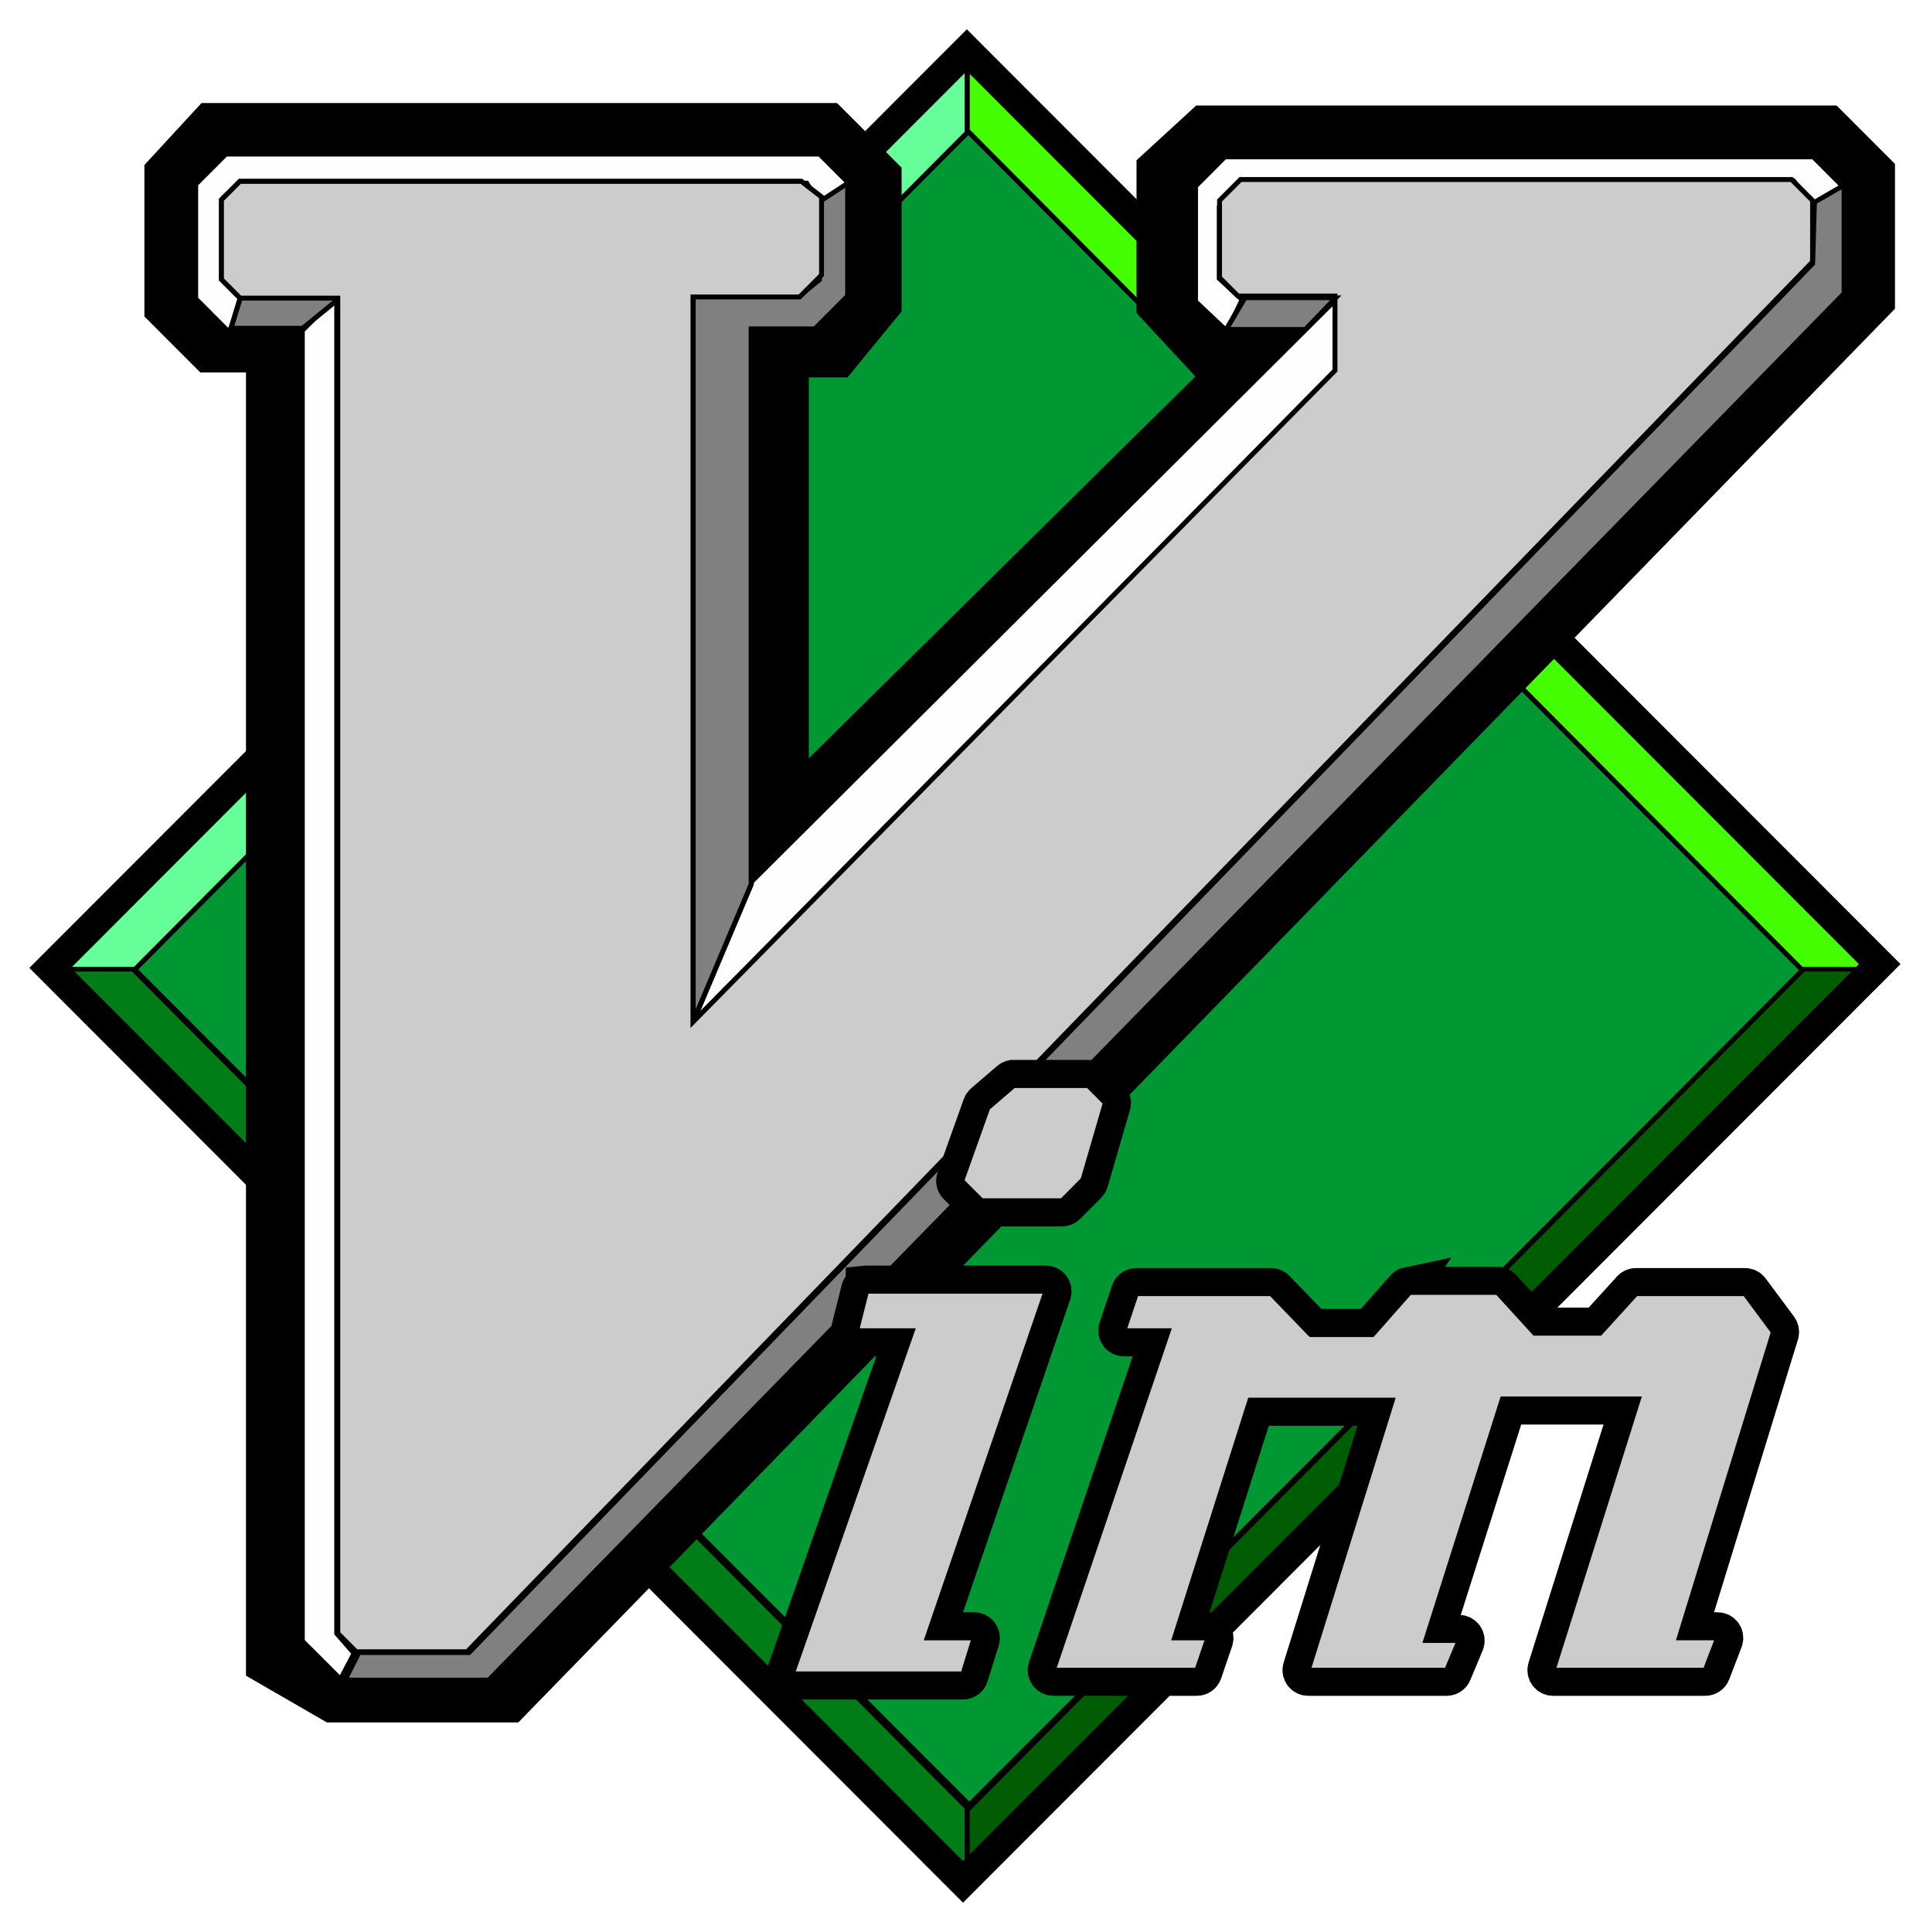
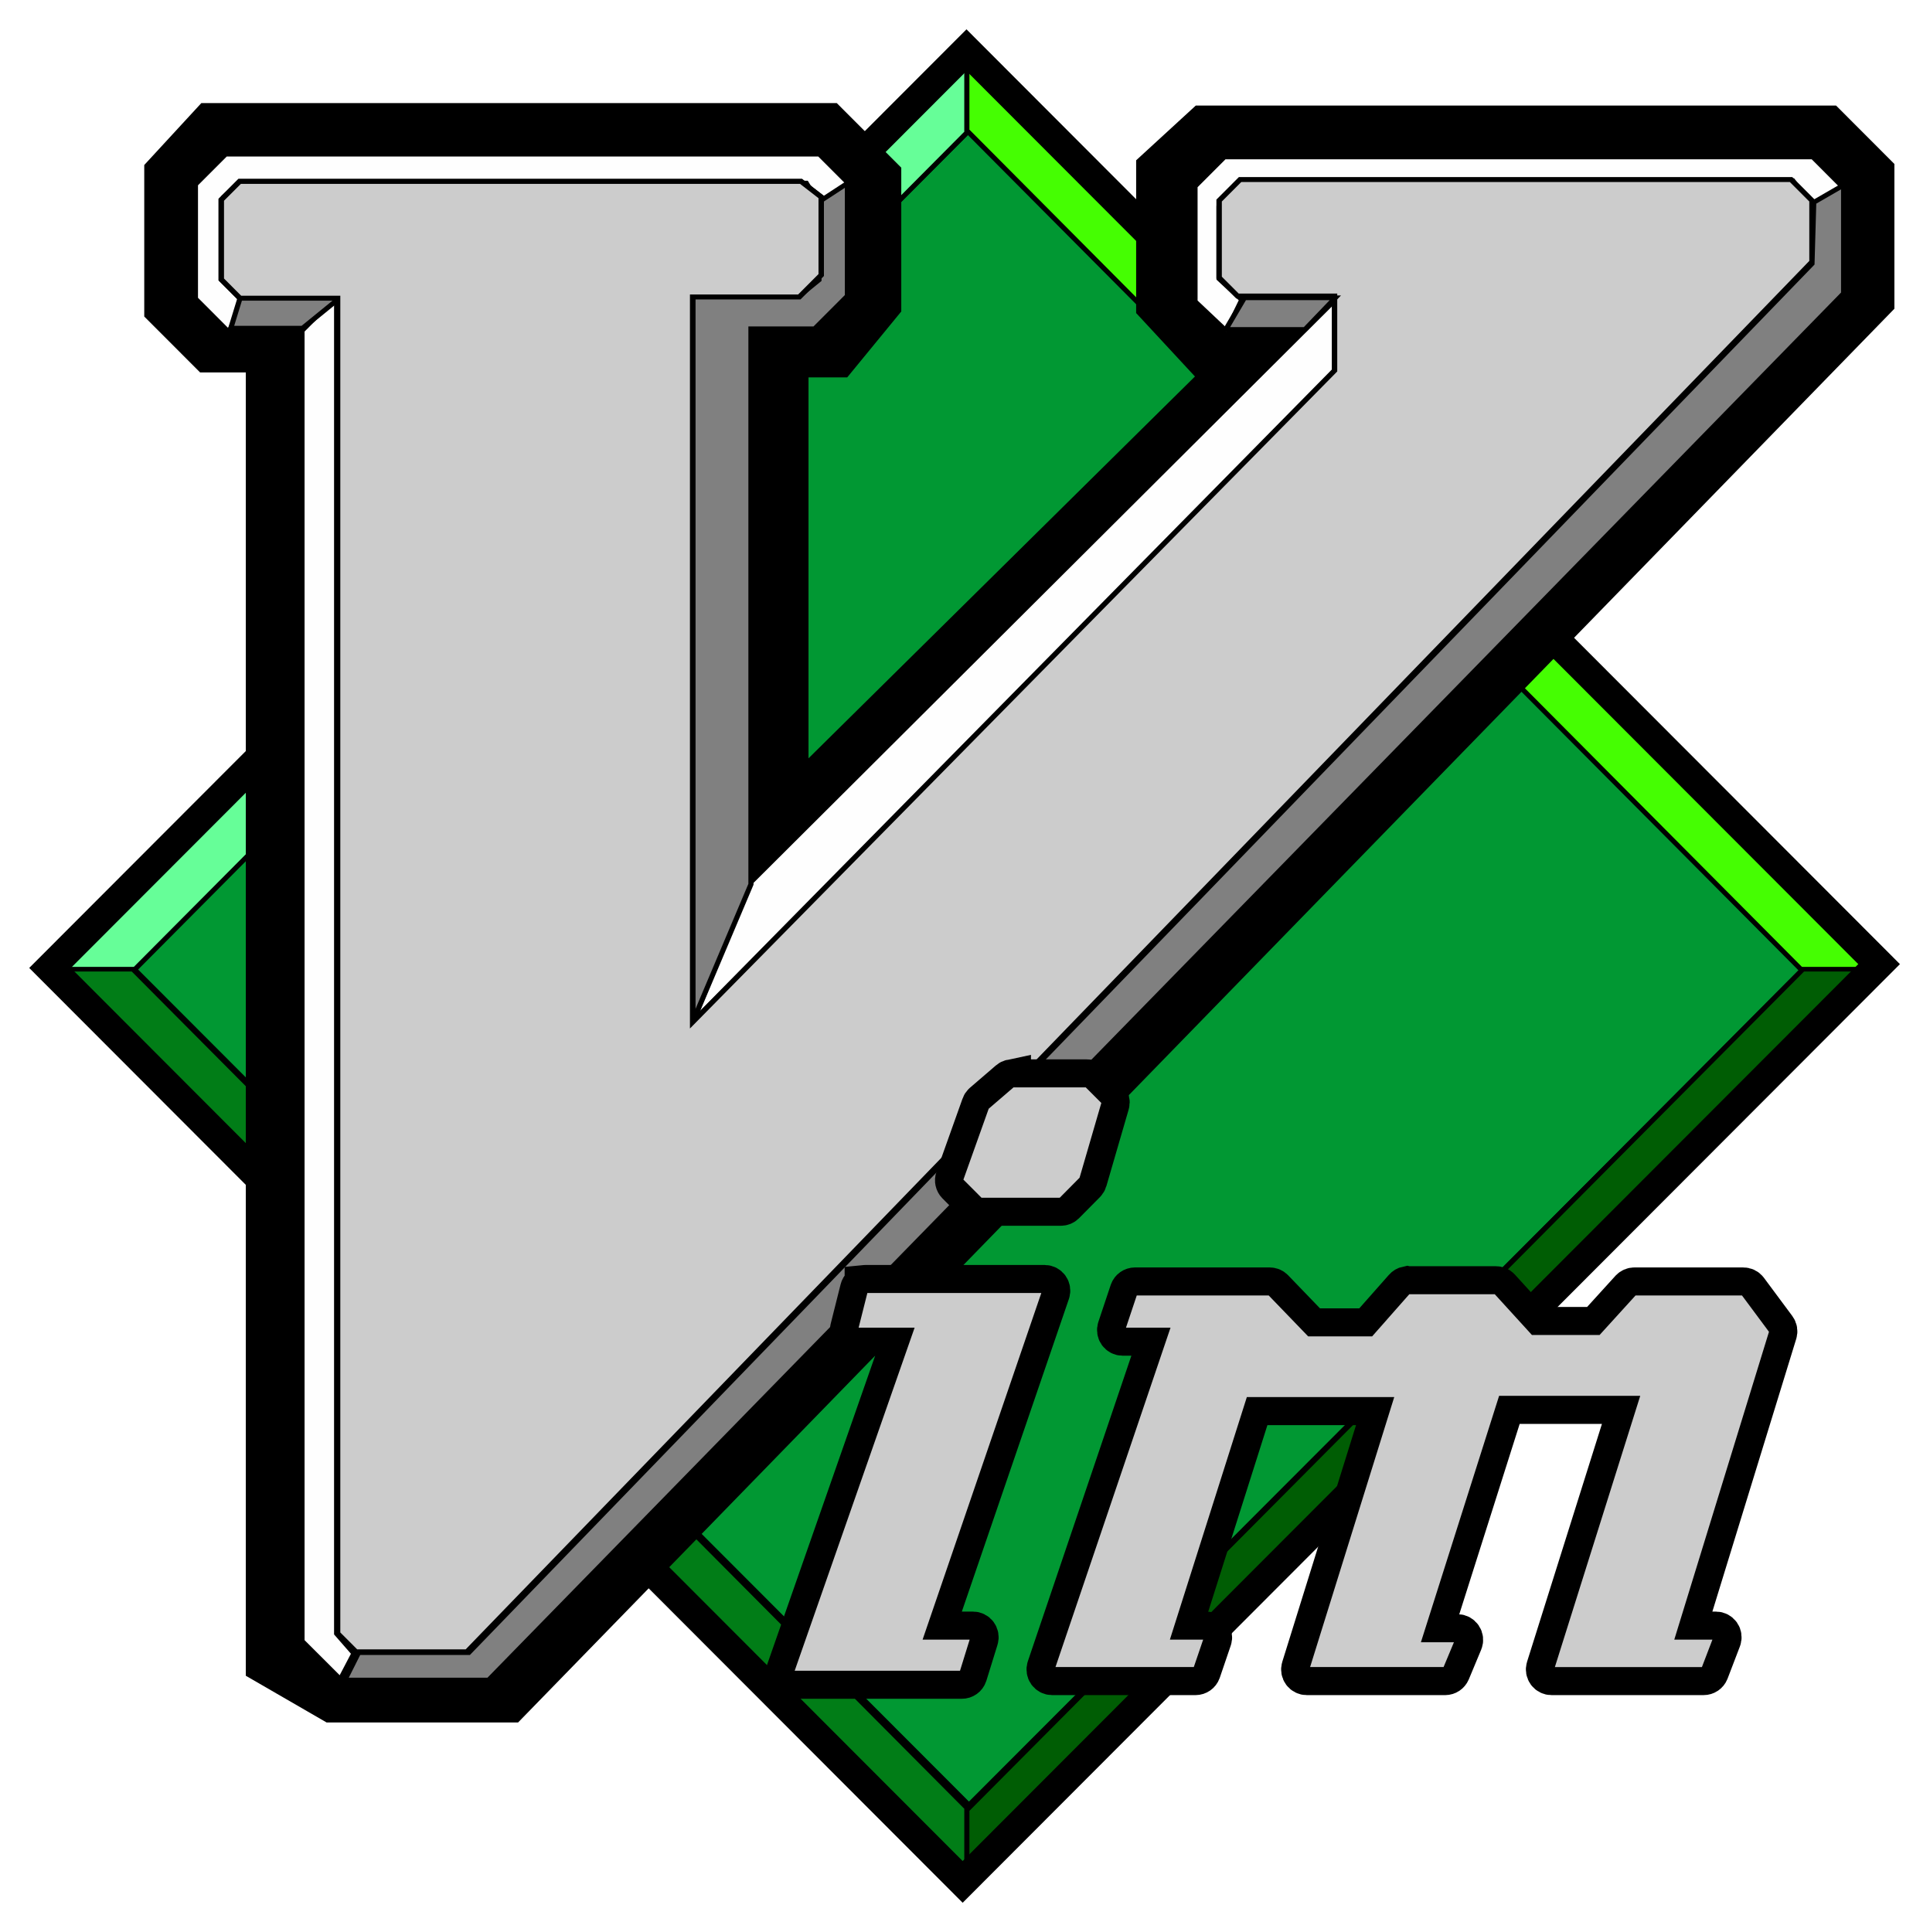
- <svg xmlns="http://www.w3.org/2000/svg" xmlns:xlink="http://www.w3.org/1999/xlink" width="544.17" height="544.864" id="svg2" version="1.1">
-   <defs id="defs4">
-     </defs>
-   <g id="layer1" transform="translate(-69.98099,-160.3329)">
-     <g id="g3699" transform="matrix(1.532388,0,0,1.393967,-54.91214,-41.7924)">
-       <path id="path2836" d="M 260.507,170.695 105.984,340.791 259.864,510.178 414.387,340.082 260.507,170.695 z" style="fill:#019833;fill-opacity:1;stroke:#000000;stroke-width:0.946px;stroke-linecap:butt;stroke-linejoin:miter;stroke-opacity:1" />
-       <path id="path2838" d="m 259.864,171.404 0,-14.883 -168.044,184.979 14.165,0 153.879,-170.096 z" style="fill:#66fe98;fill-opacity:1;stroke:#000000;stroke-width:0.946px;stroke-linecap:butt;stroke-linejoin:miter;stroke-opacity:1" />
-       <path style="fill:#45fe02;fill-opacity:1;stroke:#000000;stroke-width:0.946px;stroke-linecap:butt;stroke-linejoin:miter;stroke-opacity:1" d="m 259.477,171.404 0,-14.883 168.044,184.979 -14.165,0 -153.879,-170.096 z" id="path2840" />
-       <path style="fill:#017d17;fill-opacity:1;stroke:#000000;stroke-width:0.946px;stroke-linecap:butt;stroke-linejoin:miter;stroke-opacity:1" d="m 259.864,511.17 0,14.883 -168.044,-184.979 14.165,0 153.879,170.096 z" id="path2842" />
-       <path id="path3650" d="m 122.994,175.306 108.354,0 6.601,7.267 0,22.301 -5.236,7.016 -11.837,0 0,110.754 101.98,-110.754 -16.845,0 -5.918,-7.016 0,-23.554 5.463,-5.513 109.72,0 5.463,6.014 0,22.051 -248.121,280.143 -28.227,0 -8.17,-5.193 0,-267.934 -13.683,0 -5.008,-5.513 0,-23.554 5.463,-6.515 z" style="fill:none;stroke:#000000;stroke-width:18.914;stroke-linecap:butt;stroke-linejoin:miter;stroke-miterlimit:4;stroke-opacity:1;stroke-dasharray:none" />
-       <path id="path2844" d="m 259.477,511.17 0,14.883 168.044,-184.979 -14.165,0 -153.879,170.096 z" style="fill:#005d04;fill-opacity:1;stroke:#000000;stroke-width:0.946px;stroke-linecap:butt;stroke-linejoin:miter;stroke-opacity:1" />
-       <path style="fill:none;stroke:#000000;stroke-width:5.674;stroke-linecap:butt;stroke-linejoin:miter;stroke-miterlimit:4;stroke-opacity:1;stroke-dasharray:none" d="M 259.41,155.148 90.734,340.823 258.707,525.725 427.384,340.05 259.41,155.148 z" id="path2846" />
-       <path id="path3640" d="m 232.5,186.642 6.117,-3.544 -6.278,-6.91 -109.293,0 -5.553,6.113 0,23.122 6.157,6.777 2.938,-6.777 -3.863,-4.252 0,-16.301 2.897,-2.835 104.303,0 2.575,4.607 z" style="fill:#fefefe;fill-opacity:1;stroke:#000000;stroke-width:0.946px;stroke-linecap:butt;stroke-linejoin:miter;stroke-opacity:1" />
-       <path transform="matrix(0.901386,0,0,0.9922254,-437.4229,-185.3062)" d="m 828.938,369.5 -4.281,4.281 0,15.719 3.75,3.75 19.812,0 0,15.188 -131.062,132.844 0,-147.844 21.781,0 4.469,-4.469 0,-15.906 -4.125,-3.188 -114.625,0 -3.75,3.75 0,16.25 3.812,3.812 19.938,0 0,272.25 3.75,3.75 22.656,0 274.656,-283.406 0,-12.5 -4.281,-4.281 -112.5,0 z" id="path3632" style="fill:none;stroke:#000000;stroke-width:1px;stroke-linecap:butt;stroke-linejoin:miter;stroke-opacity:1" xlink:href="#path3630" />
-       <path id="path3646" d="m 143.482,204.874 0,270.621 3.187,4.009 -2.499,5.243 -7.061,-7.749 0,-265.108 z" style="fill:#fefefe;fill-opacity:1;stroke:#000000;stroke-width:0.946px;stroke-linecap:butt;stroke-linejoin:miter;stroke-opacity:1" />
-       <path id="path3644" d="m 125.825,204.874 -1.821,6.515 13.203,0 7.284,-6.515 -18.666,0 z" style="fill:#808080;fill-opacity:1;stroke:#000000;stroke-width:0.946px;stroke-linecap:butt;stroke-linejoin:miter;stroke-opacity:1" />
-       <path id="path3638" d="m 307.186,212.191 2.897,-6.556 -4.185,-4.252 0,-14.529 4.829,-5.316 100.762,0 3.863,5.67 5.473,-4.252 -5.634,-6.201 -108.327,0 -5.392,5.936 0,23.3 5.593,5.803 m -87.543,111.878 -10.523,28.106 118.79,-131.115 0,-15.592 -108.267,118.602 z" style="fill:#fefefe;fill-opacity:1;stroke:#000000;stroke-width:0.946px;stroke-linecap:butt;stroke-linejoin:miter;stroke-opacity:1" />
-       <path id="path3642" d="m 232.259,185.831 5.236,-3.759 0,22.802 -6.032,6.64 -11.723,0 0,112.383 -10.699,27.814 0,-146.837 19.577,0 3.642,-3.257 0,-15.786 z" style="fill:#808080;fill-opacity:1;stroke:#000000;stroke-width:0.946px;stroke-linecap:butt;stroke-linejoin:miter;stroke-opacity:1" />
-       <path transform="matrix(0.901386,0,0,0.9922254,-437.4229,-185.3062)" d="m 828.938,369.5 -4.281,4.281 0,15.719 3.75,3.75 19.812,0 0,15.188 -131.062,132.844 0,-147.844 21.781,0 4.469,-4.469 0,-15.906 -4.125,-3.188 -114.625,0 -3.75,3.75 0,16.25 3.812,3.812 19.938,0 0,272.25 3.75,3.75 22.656,0 274.656,-283.406 0,-12.5 -4.281,-4.281 -112.5,0 z" id="path3622" style="fill:#cccccc;fill-opacity:1;stroke:#000000;stroke-width:1px;stroke-linecap:butt;stroke-linejoin:miter;stroke-opacity:1" xlink:href="#path3620" />
-       <path id="path3636" d="m 415.353,185.933 5.498,-3.494 0,21.922 -249.391,280.521 -26.477,0 2.53,-5.533 20.281,0 247.237,-281.012 z" style="fill:#808080;fill-opacity:1;stroke:#000000;stroke-width:0.946px;stroke-linecap:butt;stroke-linejoin:miter;stroke-opacity:1" />
-       <path id="path3652" d="m 327.296,205.25 -5.577,6.39 -14.569,0 3.415,-6.39 c 0.114,0 16.731,0 16.731,0 z" style="fill:#808080;fill-opacity:1;stroke:#000000;stroke-width:0.946px;stroke-linecap:butt;stroke-linejoin:miter;stroke-opacity:1" />
-       <g transform="matrix(0.901386,0,0,0.9922254,-92.53029,-192.2379)" id="g3673">
-         <path style="fill:#cccccc;fill-opacity:1;stroke:#000000;stroke-width:8;stroke-linecap:butt;stroke-linejoin:miter;stroke-miterlimit:10;stroke-opacity:1;stroke-dasharray:none" id="path3671" d="m 399.781,560 a 1.233,1.233 0 0 0 -0.562,0.281 l -5.312,4.562 A 1.233,1.233 0 0 0 393.562,565.375 L 388.25,580.25 a 1.233,1.233 0 0 0 0.281,1.281 l 4.062,4.062 a 1.233,1.233 0 0 0 0.875,0.344 l 16.406,0 a 1.233,1.233 0 0 0 0.875,-0.344 l 4.281,-4.312 a 1.233,1.233 0 0 0 0.312,-0.531 l 4.562,-15.656 a 1.233,1.233 0 0 0 -0.312,-1.219 l -3.531,-3.531 A 1.233,1.233 0 0 0 415.188,560 l -15.156,0 a 1.233,1.233 0 0 0 -0.25,0 z m -30.062,41.938 a 1.233,1.233 0 0 0 -0.938,0.906 l -2.031,8.062 a 1.233,1.233 0 0 0 1.188,1.531 l 9.656,0 -23.938,68.344 a 1.233,1.233 0 0 0 1.156,1.625 l 34.844,0 a 1.233,1.233 0 0 0 1.188,-0.844 l 2.281,-7.344 a 1.233,1.233 0 0 0 -1.188,-1.594 l -7.875,0 23.688,-69.062 a 1.233,1.233 0 0 0 -1.156,-1.625 l -36.625,0 a 1.233,1.233 0 0 0 -0.25,0 z m 110.875,0.25 a 1.233,1.233 0 0 0 -0.688,0.406 l -7.25,8.188 -11.531,0 -7.688,-7.969 a 1.233,1.233 0 0 0 -0.875,-0.375 l -27.531,0 A 1.233,1.233 0 0 0 423.875,603.25 l -2.531,7.562 a 1.233,1.233 0 0 0 1.156,1.625 l 7.375,0 -22.938,67.594 a 1.233,1.233 0 0 0 1.156,1.625 l 29.312,0 a 1.233,1.233 0 0 0 1.156,-0.812 l 2.25,-6.594 a 1.233,1.233 0 0 0 -1.156,-1.625 l -5.125,0 14.625,-46.031 26.469,0 -16.688,53.469 a 1.233,1.233 0 0 0 1.188,1.594 l 28.281,0 a 1.233,1.233 0 0 0 1.125,-0.75 l 2.531,-6.062 a 1.233,1.233 0 0 0 -1.125,-1.688 l -5.125,0 14.875,-46.812 25.188,0 -16.938,53.719 a 1.233,1.233 0 0 0 1.188,1.594 l 31.062,0 a 1.233,1.233 0 0 0 1.156,-0.781 l 2.531,-6.594 a 1.233,1.233 0 0 0 -1.156,-1.656 l -6.156,0 18.719,-60.781 a 1.233,1.233 0 0 0 -0.188,-1.125 l -5.812,-7.812 a 1.233,1.233 0 0 0 -1,-0.469 l -22.219,0 a 1.233,1.233 0 0 0 -0.906,0.375 l -7,7.688 -12.25,0 -7.25,-7.938 a 1.233,1.233 0 0 0 -0.906,-0.375 l -17.906,0 a 1.233,1.233 0 0 0 -0.25,0 z" />
-         <path d="m 400.031,561.219 -5.312,4.562 -5.312,14.875 4.062,4.062 16.406,0 4.281,-4.312 4.562,-15.656 -3.531,-3.531 -15.156,0 z m -30.062,41.938 -2.031,8.062 11.375,0 -24.5,69.969 34.844,0 2.281,-7.344 -9.594,0 24.25,-70.688 -36.625,0 z m 110.875,0.25 L 473.25,612 l -12.625,0 -8.062,-8.344 -27.531,0 -2.531,7.562 9.094,0 -23.5,69.219 29.312,0 2.25,-6.594 -6.812,0 15.406,-48.469 29.062,0 -17.188,55.062 28.281,0 2.531,-6.062 -6.812,0 15.656,-49.25 27.781,0 -17.438,55.312 31.062,0 2.531,-6.594 -7.844,0 19.219,-62.375 -5.812,-7.812 -22.219,0 -7.344,8.062 -13.375,0 -7.594,-8.312 -17.906,0 z" id="path3665" style="fill:#cccccc;fill-opacity:1;stroke:#000000;stroke-width:1;stroke-linecap:butt;stroke-linejoin:miter;stroke-miterlimit:10;stroke-opacity:1;stroke-dasharray:none" />
-       </g>
+ <svg xmlns="http://www.w3.org/2000/svg" xmlns:xlink="http://www.w3.org/1999/xlink" width="544.17" height="544.864">
+   <g transform="matrix(1.532 0 0 1.394 -124.893 -202.125)" stroke="#000">
+     <path d="M260.507 170.695L105.984 340.79l153.88 169.388 154.523-170.096-153.88-169.387z" fill="#019833" stroke-width=".946" />
+     <path d="M259.864 171.404V156.52L91.82 341.5h14.164l153.88-170.096z" fill="#66fe98" stroke-width=".946" />
+     <path d="M259.477 171.404V156.52L427.52 341.5h-14.163l-153.88-170.096z" fill="#45fe02" stroke-width=".946" />
+     <path d="M259.864 511.17v14.884L91.82 341.074h14.164l153.88 170.096z" fill="#017d17" stroke-width=".946" />
+     <path d="M122.994 175.306h108.354l6.602 7.267v22.3l-5.236 7.017h-11.837v110.754l101.98-110.754h-16.845l-5.918-7.016V181.32l5.463-5.512h109.72l5.463 6.013v22.052L172.62 484.015H144.39l-8.17-5.193V210.888H122.54l-5.01-5.513V181.82l5.464-6.514z" stroke-width="18.914" fill="none" />
+     <path d="M259.477 511.17v14.884l168.044-184.98h-14.163L259.477 511.17z" fill="#005d04" stroke-width=".946" />
+     <path d="M259.41 155.148L90.734 340.823l167.973 184.902L427.384 340.05 259.41 155.148z" stroke-width="5.674" fill="none" />
+     <path d="M232.5 186.642l6.117-3.544-6.278-6.91H123.045l-5.553 6.113v23.123l6.157 6.777 2.937-6.777-3.863-4.252v-16.3l2.897-2.835h104.305l2.575 4.607z" fill="#fefefe" stroke-width=".946" />
+     <path d="M309.77 181.32l-3.86 4.25v15.596l3.38 3.72h17.86v15.07l-118.138 131.81V205.074h19.633l4.028-4.434v-15.784l-3.718-3.163h-103.32l-3.382 3.72v16.125l3.437 3.783h17.97v270.134l3.38 3.72h20.423l247.572-281.202V185.57l-3.86-4.25H309.77z" xlink:href="#path3630" fill="none" />
+     <path d="M143.482 204.874v270.62l3.186 4.01-2.5 5.243-7.06-7.75V211.89z" fill="#fefefe" stroke-width=".946" />
+     <path d="M125.825 204.874l-1.822 6.515h13.203l7.285-6.516h-18.665z" fill="#808080" stroke-width=".946" />
+     <path d="M307.186 212.19l2.898-6.554-4.185-4.253v-14.53l4.828-5.314H411.49l3.863 5.67 5.472-4.254-5.633-6.2H306.864l-5.392 5.934v23.3l5.594 5.803M219.523 323.67L209 351.777 327.79 220.66v-15.59l-108.267 118.6z" fill="#fefefe" stroke-width=".946" />
+     <path d="M232.26 185.83l5.235-3.758v22.802l-6.033 6.64H219.74v112.383l-10.7 27.814V204.875h19.577l3.642-3.257V185.83z" fill="#808080" stroke-width=".946" />
+     <path d="M309.77 181.32l-3.86 4.25v15.596l3.38 3.72h17.86v15.07l-118.138 131.81V205.074h19.633l4.028-4.434v-15.784l-3.718-3.163h-103.32l-3.382 3.72v16.125l3.437 3.783h17.97v270.134l3.38 3.72h20.423l247.572-281.202V185.57l-3.86-4.25H309.77z" xlink:href="#path3620" fill="#ccc" />
+     <path d="M415.353 185.933l5.498-3.495v21.922L171.46 484.88h-26.477l2.53-5.532h20.28L415.03 198.336z" fill="#808080" stroke-width=".946" />
+     <path d="M327.296 205.25l-5.577 6.39h-14.57l3.415-6.39h16.73z" fill="#808080" stroke-width=".946" />
+     <g transform="matrix(.901 0 0 .992 -92.53 -192.238)" fill="#ccc" stroke-miterlimit="10">
+       <path d="M399.78 560a1.233 1.233 0 0 0-.56.28l-5.314 4.564a1.233 1.233 0 0 0-.344.53l-5.312 14.876a1.233 1.233 0 0 0 .28 1.28l4.064 4.064a1.233 1.233 0 0 0 .875.343h16.405a1.233 1.233 0 0 0 .875-.343l4.28-4.313a1.233 1.233 0 0 0 .314-.53l4.562-15.656a1.233 1.233 0 0 0-.312-1.22l-3.53-3.53a1.233 1.233 0 0 0-.877-.344h-15.156a1.233 1.233 0 0 0-.25 0zm-30.06 41.938a1.233 1.233 0 0 0-.94.906l-2.03 8.062a1.233 1.233 0 0 0 1.188 1.532h9.656l-23.938 68.343a1.233 1.233 0 0 0 1.156 1.626h34.844a1.233 1.233 0 0 0 1.188-.843l2.28-7.344a1.233 1.233 0 0 0-1.187-1.595h-7.875l23.688-69.063a1.233 1.233 0 0 0-1.156-1.625H369.97a1.233 1.233 0 0 0-.25 0zm110.874.25a1.233 1.233 0 0 0-.688.406l-7.25 8.187h-11.53l-7.688-7.967a1.233 1.233 0 0 0-.875-.375H425.03a1.233 1.233 0 0 0-1.155.812l-2.53 7.563a1.233 1.233 0 0 0 1.155 1.625h7.375l-22.938 67.593a1.233 1.233 0 0 0 1.157 1.626h29.312a1.233 1.233 0 0 0 1.156-.812l2.25-6.594a1.233 1.233 0 0 0-1.156-1.625h-5.125l14.626-46.03h26.47l-16.688 53.467a1.233 1.233 0 0 0 1.187 1.594h28.28a1.233 1.233 0 0 0 1.126-.75l2.533-6.062a1.233 1.233 0 0 0-1.125-1.688h-5.125l14.875-46.812h25.187l-16.938 53.718a1.233 1.233 0 0 0 1.188 1.594h31.063a1.233 1.233 0 0 0 1.156-.78l2.53-6.595a1.233 1.233 0 0 0-1.155-1.655h-6.158l18.72-60.78a1.233 1.233 0 0 0-.188-1.126l-5.813-7.814a1.233 1.233 0 0 0-1-.468h-22.217a1.233 1.233 0 0 0-.907.375l-7 7.687h-12.25l-7.25-7.938a1.233 1.233 0 0 0-.906-.375h-17.906a1.233 1.233 0 0 0-.25 0z" stroke-width="8" />
+       <path d="M400.03 561.22l-5.31 4.56-5.314 14.876 4.063 4.063h16.405l4.28-4.314 4.564-15.656-3.533-3.53h-15.156zm-30.06 41.936l-2.033 8.063h11.375l-24.5 69.967h34.844l2.28-7.343h-9.592l24.25-70.688H369.97zm110.874.25L473.25 612h-12.625l-8.063-8.344h-27.53l-2.532 7.563h9.094l-23.5 69.217h29.312l2.25-6.593h-6.812l15.406-48.47h29.063l-17.188 55.063h28.28l2.533-6.062h-6.813l15.656-49.25h27.783l-17.438 55.313h31.063l2.53-6.594h-7.843l19.22-62.375-5.814-7.814h-22.217l-7.344 8.063h-13.376l-7.594-8.314h-17.906z" />
    </g>
  </g>
</svg>
